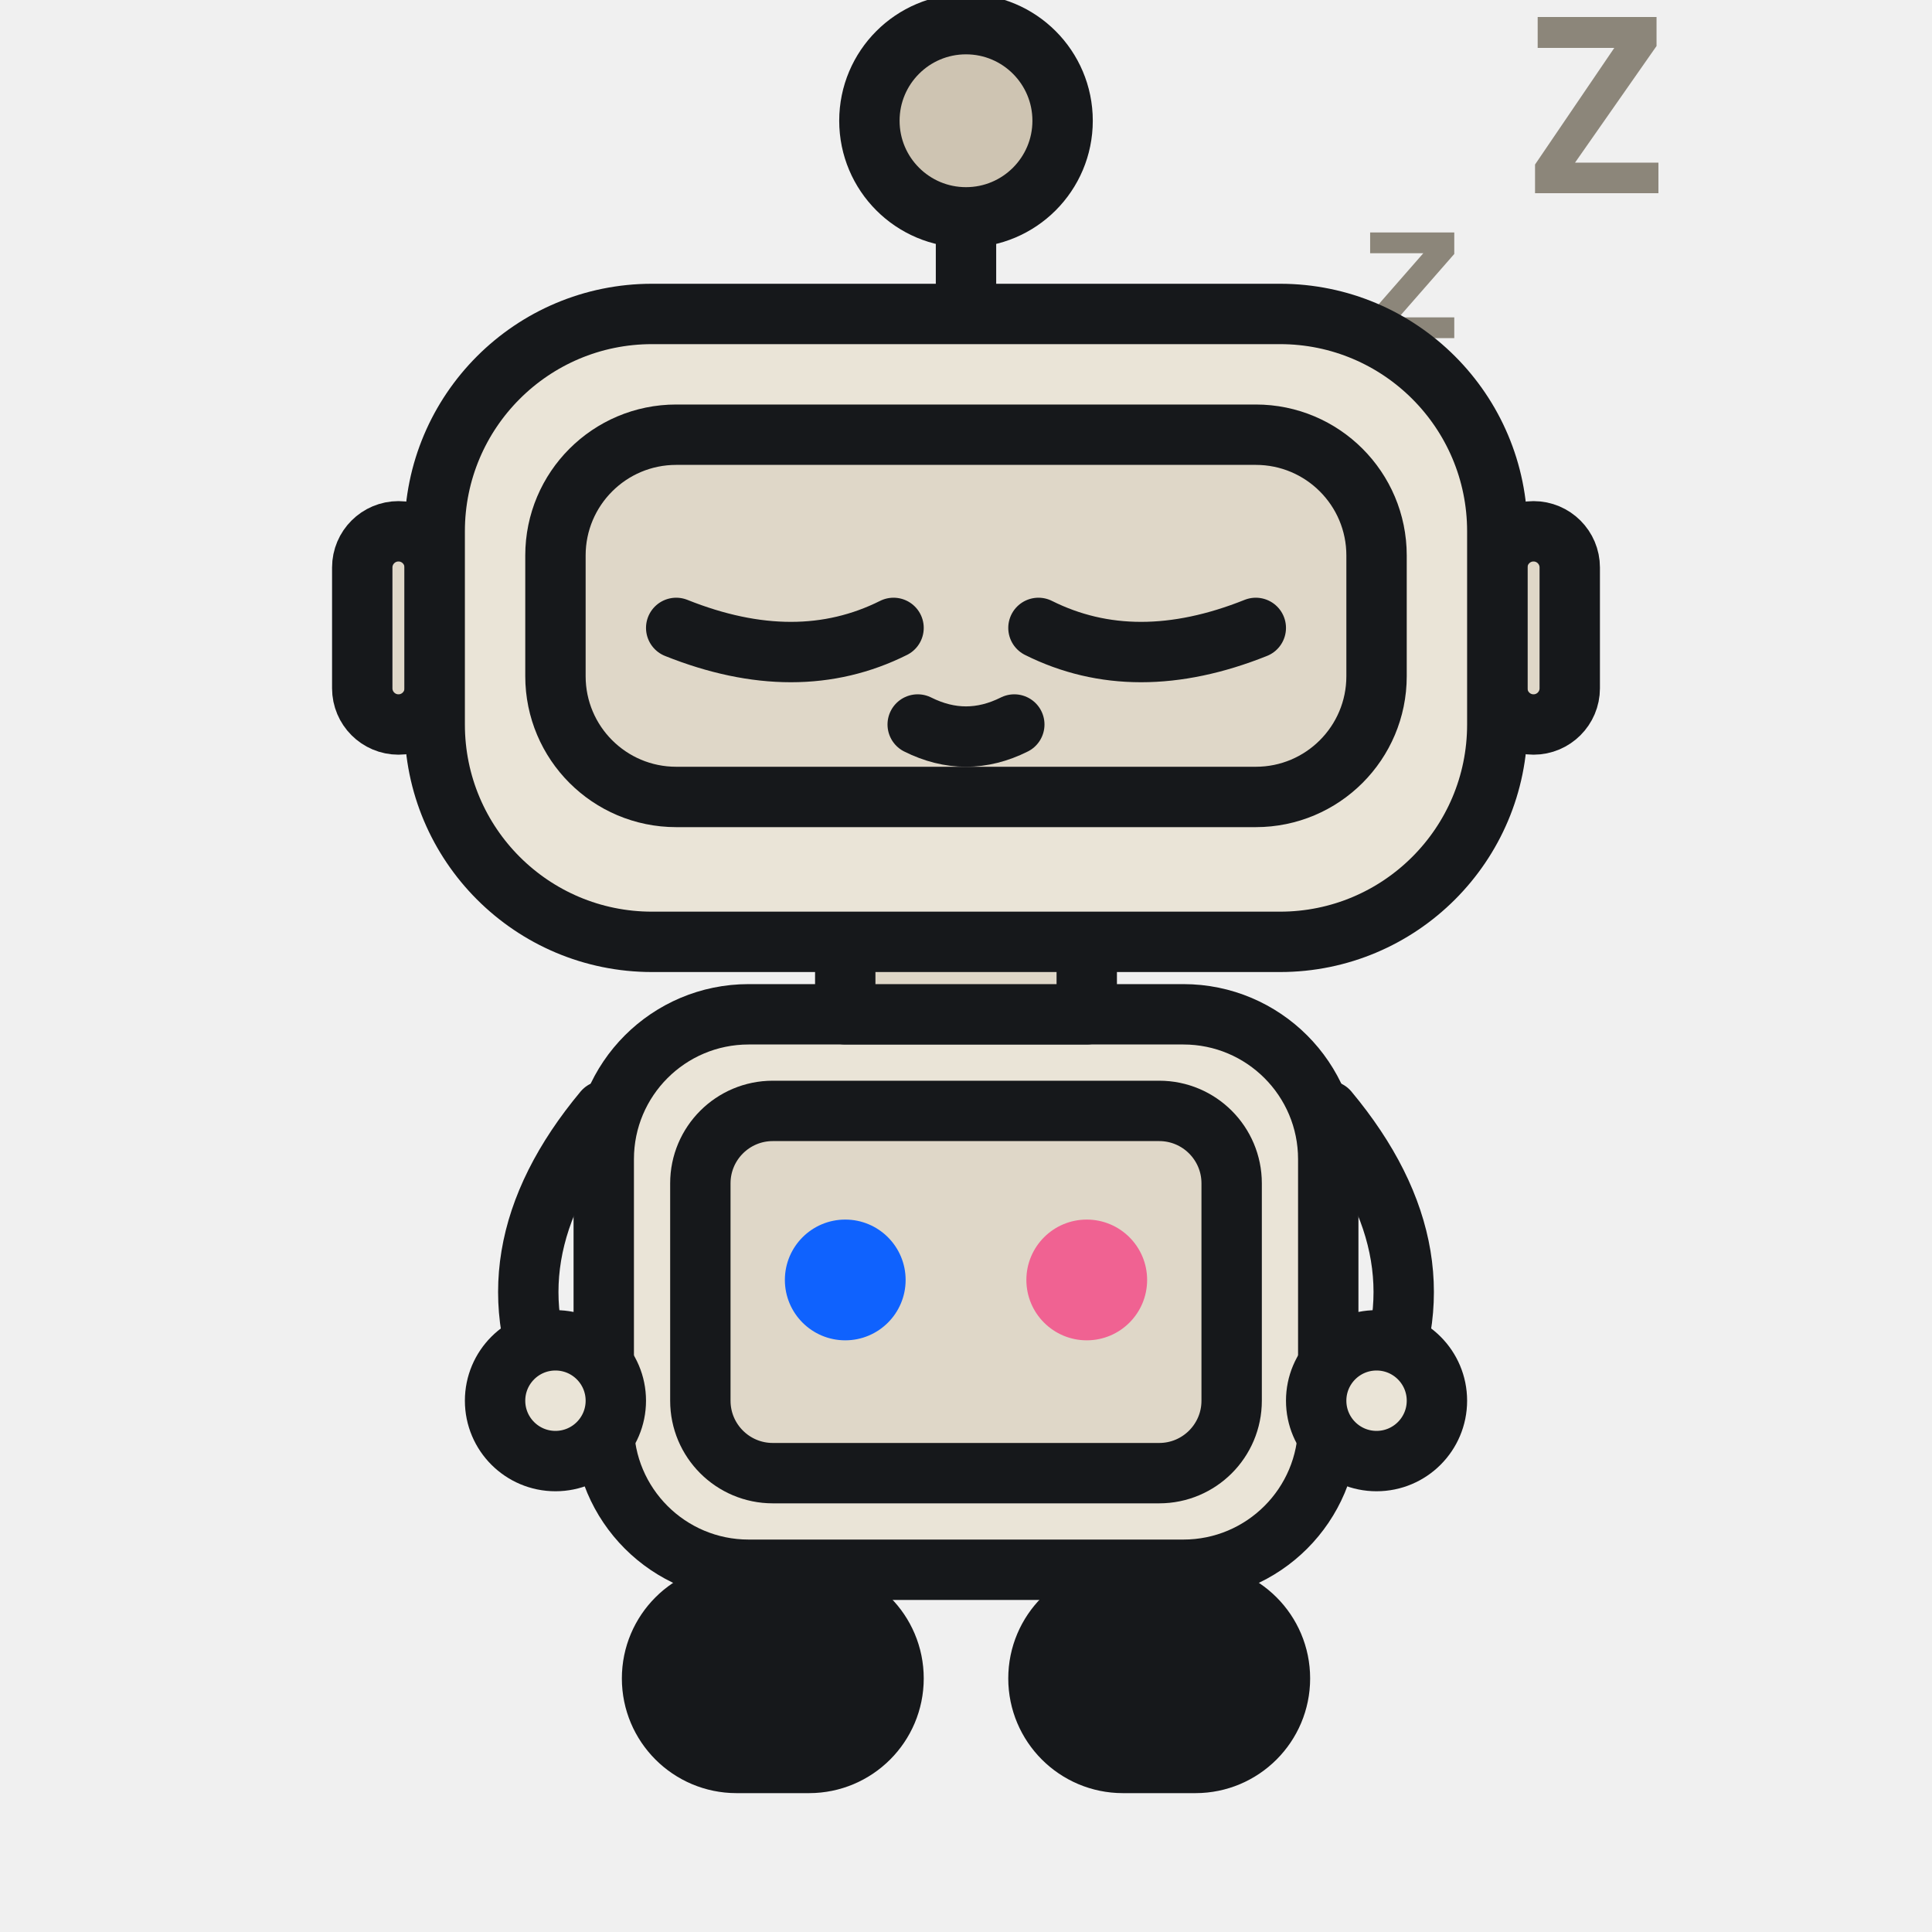
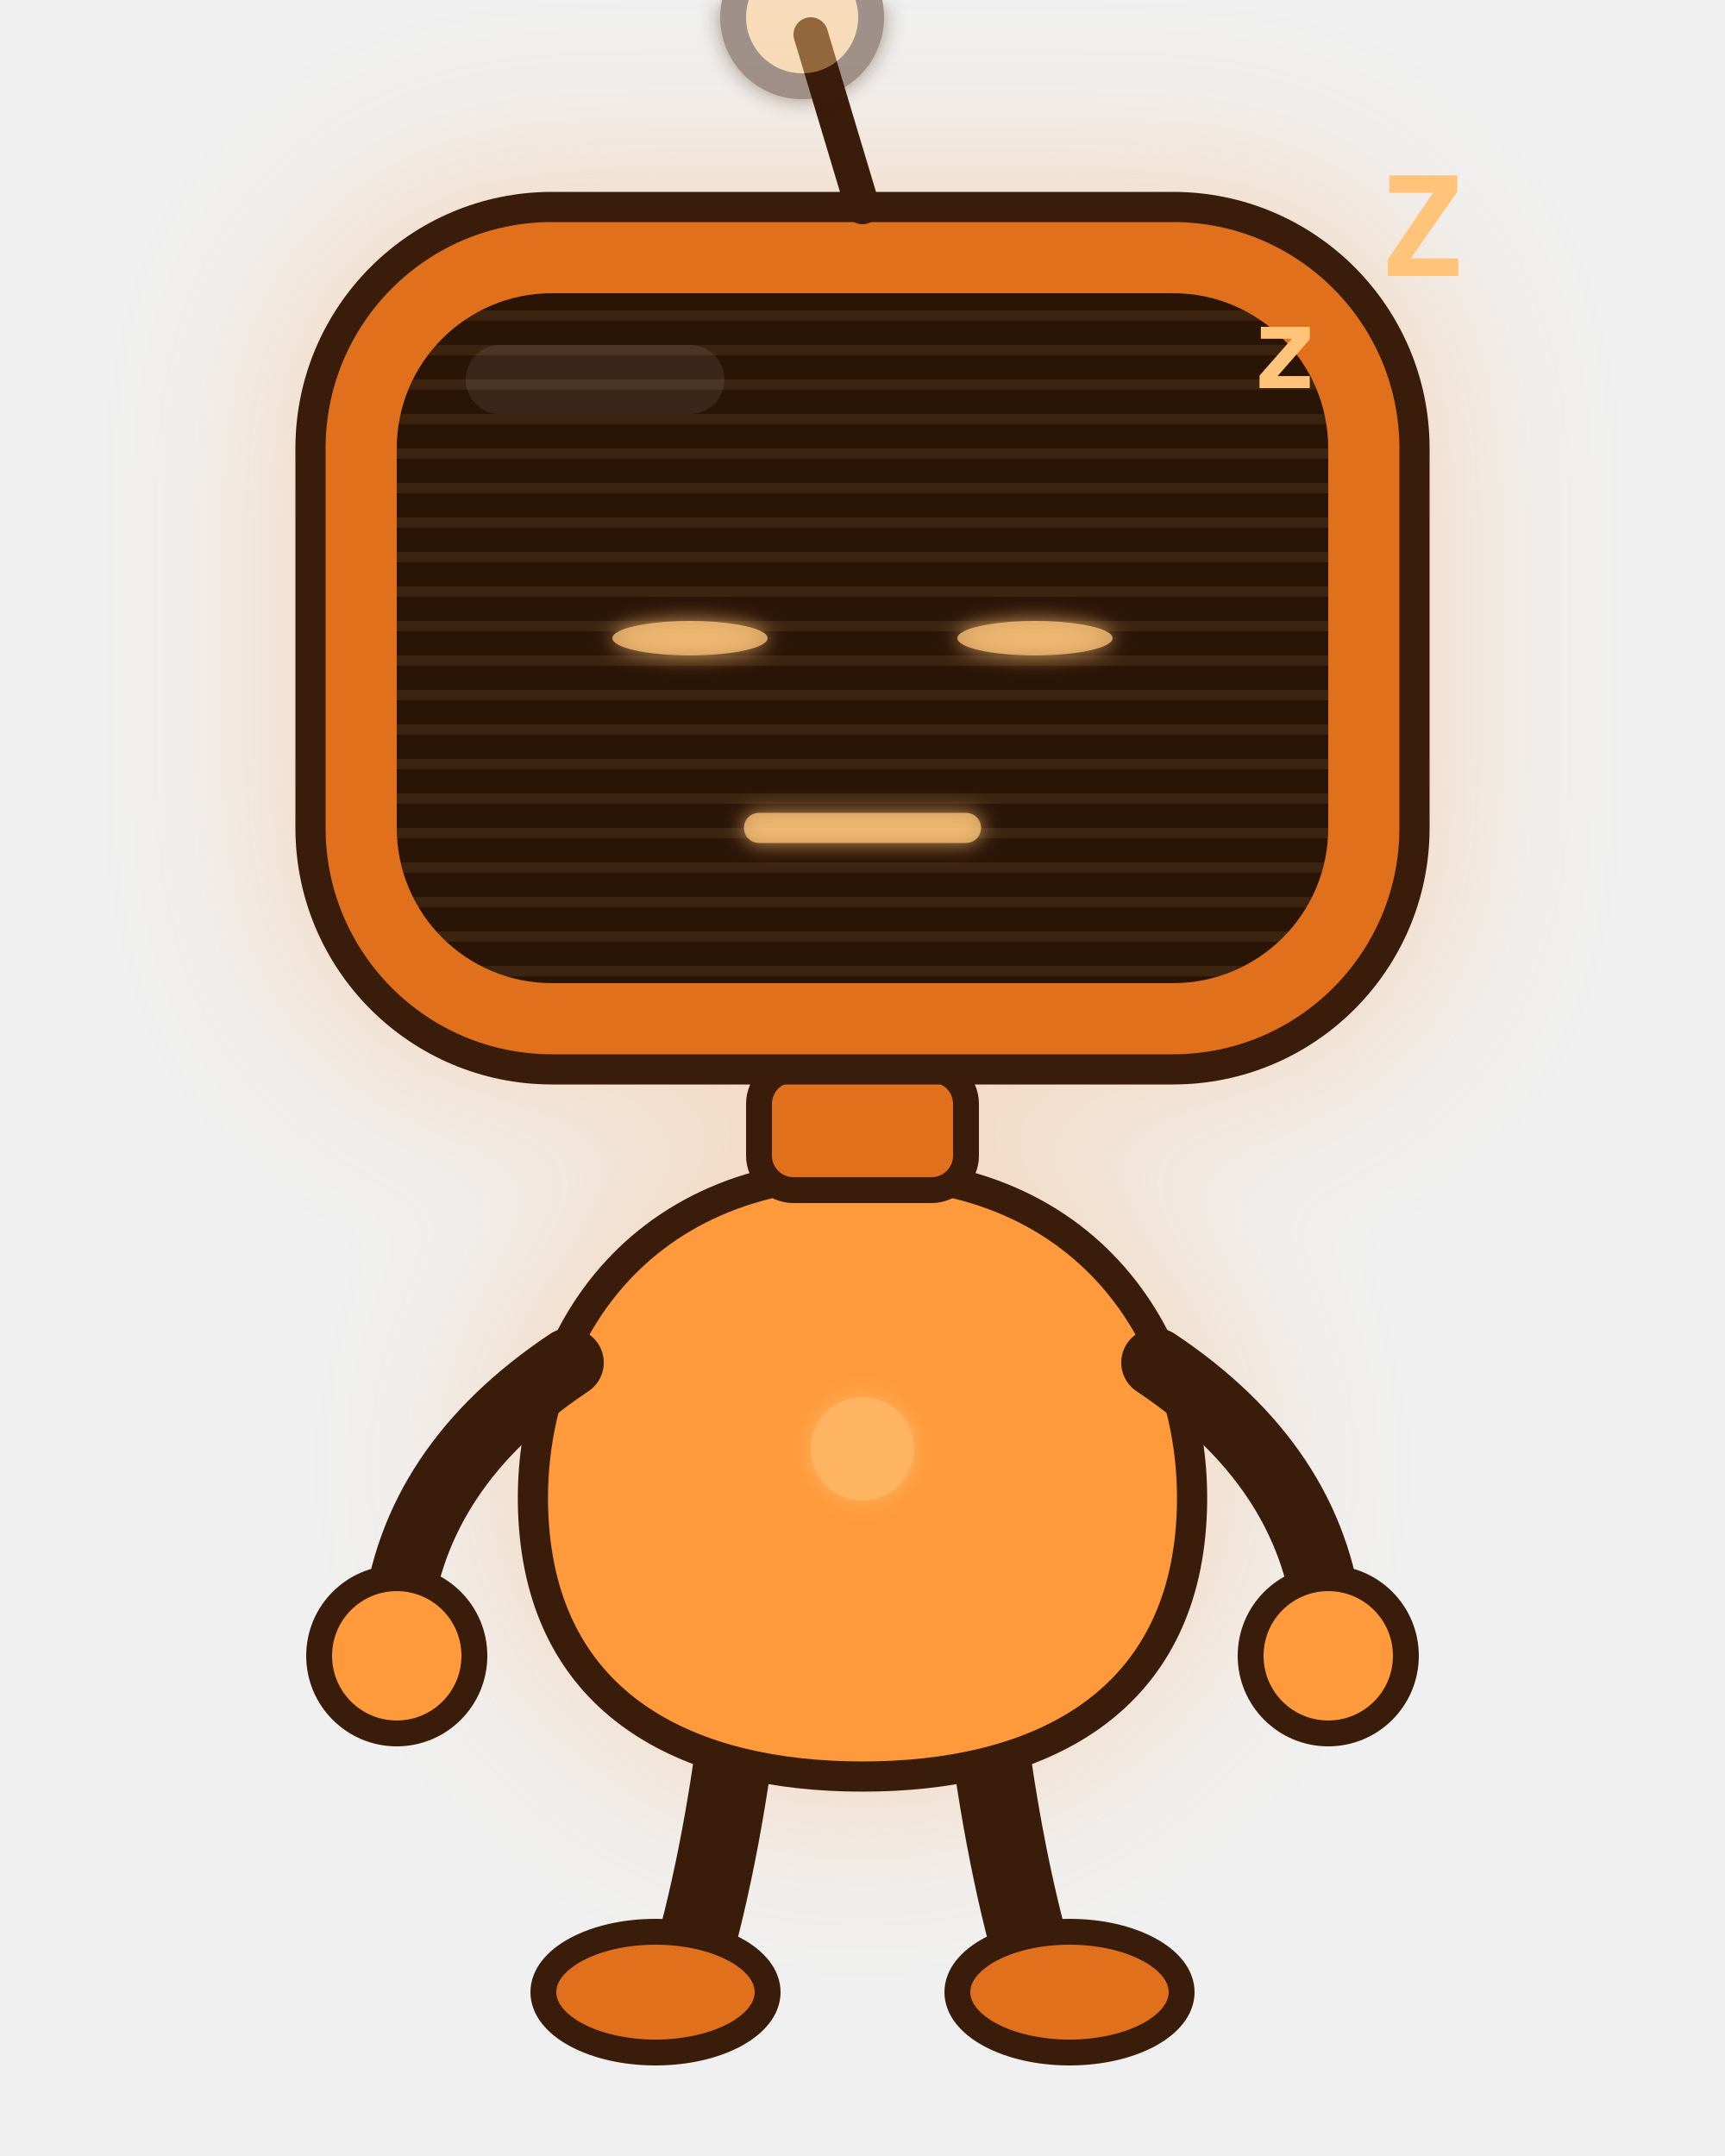
- <svg xmlns="http://www.w3.org/2000/svg" viewBox="0 0 80 80" class="humble-robot humble-robot-sleep" aria-label="HUMBLE Robot: Sleeping">
+ <svg xmlns="http://www.w3.org/2000/svg" viewBox="0 0 200 250" class="humble-robot humble-robot-sleep" aria-label="HUMBLE Robot: Sleeping">
  <defs>
-     <style>
-       .hb-ink { stroke: #16181b; stroke-width: 2.5; stroke-linecap: round; stroke-linejoin: round; }
-       .hb-body { fill: #eae4d7; }
-       .hb-plate { fill: #dfd7c8; }
-       .hb-accent-blue { fill: #0f62fe; }
-       .hb-accent-pink { fill: #f06292; }
-       .hb-muted { stroke: #8c867a; fill: #8c867a; }
-       .hb-sleep-bob { transform-origin: 40px 50px; animation: humble-sleep-breath 3s ease-in-out infinite; }
-       .hb-z1 { animation: humble-z-float 2.8s ease-in-out infinite; }
-       .hb-z2 { animation: humble-z-float 2.8s ease-in-out infinite 0.9s; }
-       @keyframes humble-sleep-breath {
-         0%, 100% { transform: translateY(0); }
-         50% { transform: translateY(1.5px); }
-       }
-       @keyframes humble-z-float {
-         0% { opacity: 0; transform: translate(0, 0) scale(0.6); }
-         50% { opacity: 0.8; }
-         100% { opacity: 0; transform: translate(8px, -12px) scale(1.1); }
-       }
-       @media (prefers-reduced-motion: reduce) {
-         .hb-sleep-bob, .hb-z1, .hb-z2 { animation: none; }
-       }
-     </style>
+     <filter id="blur-sleep" x="-50%" y="-50%" width="200%" height="200%">
+       <feGaussianBlur stdDeviation="9" />
+     </filter>
+     <filter id="bloom-sleep" x="-30%" y="-30%" width="160%" height="160%">
+       <feGaussianBlur stdDeviation="1.2" result="b" />
+       <feMerge>
+         <feMergeNode in="b" />
+         <feMergeNode in="SourceGraphic" />
+       </feMerge>
+     </filter>
+     <pattern id="lines-sleep" width="4" height="4" patternUnits="userSpaceOnUse">
+       <rect width="4" height="1.2" fill="#ffc47a" opacity="0.09" />
+     </pattern>
+     <clipPath id="scr-sleep">
+       <rect x="46" y="34" width="108" height="80" rx="18" />
+     </clipPath>
  </defs>
-   <g class="hb-z-group" fill="#8c867a" font-family="'IBM Plex Mono', monospace" font-weight="600">
-     <text x="56" y="14" font-size="8" class="hb-z1">z</text>
-     <text x="63" y="8" font-size="10" class="hb-z2">Z</text>
+   <style>
+     :root {
+       --core: #ff9a3c; --hi: #ffc47a; --deep: #e0701c;
+       --out: #3a1c0a; --screen: #2a1406; --blue: #2440ff; --pink: #ff2d87;
+     }
+     .halo { filter: url(#blur-sleep); opacity: 0.28; }
+     .bot-body { transform-origin: 100px 238px; animation: hb-sleep-bob 3.2s ease-in-out infinite; }
+     .scan { animation: hb-scan-faint 6s linear infinite; }
+     .zzz-1 { animation: hb-zzz 3s ease-out infinite; }
+     .zzz-2 { animation: hb-zzz 3s ease-out infinite 1s; }
+     @keyframes hb-sleep-bob {
+       0%, 100% { transform: translateY(0); }
+       50% { transform: translateY(4px); }
+     }
+     @keyframes hb-scan-faint {
+       0% { opacity: 0.4; } 50% { opacity: 0.7; } 100% { opacity: 0.4; }
+     }
+     @keyframes hb-zzz {
+       0% { opacity: 0; transform: translate(0, 0) scale(0.6); }
+       40% { opacity: 0.8; }
+       100% { opacity: 0; transform: translate(14px, -24px) scale(1.1); }
+     }
+     @media (prefers-reduced-motion: reduce) {
+       .bot-body, .scan, .zzz-1, .zzz-2 { animation: none !important; }
+       .zzz-1, .zzz-2 { display: none; }
+     }
+   </style>
+   <g class="bot-body">
+     <g class="halo" fill="var(--core, #ff9a3c)">
+       <rect x="32" y="20" width="136" height="108" rx="30" />
+       <ellipse cx="100" cy="170" rx="44" ry="40" />
+     </g>
+     <g fill="none" stroke="var(--out, #3a1c0a)" stroke-width="9" stroke-linecap="round">
+       <path d="M86 196 Q84 214 80 228" />
+       <path d="M114 196 Q116 214 120 228" />
+     </g>
+     <g fill="var(--deep, #e0701c)" stroke="var(--out, #3a1c0a)" stroke-width="3">
+       <ellipse cx="76" cy="231" rx="13" ry="7" />
+       <ellipse cx="124" cy="231" rx="13" ry="7" />
+     </g>
+     <path d="M100 136 C128 136 140 158 138 178 C136 198 120 206 100 206 C80 206 64 198 62 178 C60 158 72 136 100 136Z" fill="var(--core, #ff9a3c)" stroke="var(--out, #3a1c0a)" stroke-width="3.5" />
+     <circle cx="100" cy="168" r="6" fill="var(--hi, #ffc47a)" opacity="0.6" filter="url(#bloom-sleep)" />
+     <g fill="none" stroke="var(--out, #3a1c0a)" stroke-width="8" stroke-linecap="round">
+       <path d="M66 158 Q48 170 46 188" />
+       <path d="M134 158 Q152 170 154 188" />
+     </g>
+     <g fill="var(--core, #ff9a3c)" stroke="var(--out, #3a1c0a)" stroke-width="3">
+       <circle cx="46" cy="192" r="9" />
+       <circle cx="154" cy="192" r="9" />
+     </g>
+     <rect x="88" y="124" width="24" height="14" rx="4" fill="var(--deep, #e0701c)" stroke="var(--out, #3a1c0a)" stroke-width="3" />
+     <g id="head">
+       <rect x="36" y="24" width="128" height="100" rx="28" fill="var(--deep, #e0701c)" stroke="var(--out, #3a1c0a)" stroke-width="3.5" />
+       <rect x="46" y="34" width="108" height="80" rx="18" fill="var(--screen, #2a1406)" />
+       <g clip-path="url(#scr-sleep)">
+         <g filter="url(#bloom-sleep)" stroke-linecap="round" fill="none">
+           <g fill="var(--hi, #ffc47a)" opacity="0.75">
+             <ellipse cx="80" cy="74" rx="9" ry="2" />
+             <ellipse cx="120" cy="74" rx="9" ry="2" />
+           </g>
+           <path d="M88 96 L112 96" stroke="var(--hi, #ffc47a)" stroke-width="3.5" opacity="0.75" />
+         </g>
+         <rect class="scan" x="46" y="34" width="108" height="80" fill="url(#lines-sleep)" />
+       </g>
+       <rect x="54" y="40" width="30" height="8" rx="4" fill="#ffffff" opacity="0.08" />
+     </g>
+     <g id="ant">
+       <path d="M100 24 L94 4" stroke="var(--out, #3a1c0a)" stroke-width="4" stroke-linecap="round" />
+       <circle cx="93" cy="2" r="8" fill="var(--hi, #ffc47a)" stroke="var(--out, #3a1c0a)" stroke-width="3" opacity="0.45" filter="url(#bloom-sleep)" />
+     </g>
  </g>
-   <g class="hb-sleep-bob">
-     <line x1="40" y1="13" x2="40" y2="6" class="hb-ink" />
-     <circle cx="40" cy="5" r="4" class="hb-ink" fill="#cec4b2" />
-     <rect x="27" y="66" width="10" height="7" rx="3.5" class="hb-ink" fill="#16181b" />
-     <rect x="43" y="66" width="10" height="7" rx="3.5" class="hb-ink" fill="#16181b" />
-     <rect x="25" y="42" width="30" height="23" rx="6" class="hb-ink hb-body" />
-     <rect x="29" y="46" width="22" height="15" rx="3" class="hb-ink hb-plate" stroke-width="1.5" />
-     <circle cx="35" cy="53" r="2.5" class="hb-accent-blue" />
-     <circle cx="45" cy="53" r="2.5" class="hb-accent-pink" />
-     <path d="M 25 46 Q 20 52 23 58" class="hb-ink" fill="none" />
-     <circle cx="23" cy="58" r="2.5" class="hb-ink hb-body" />
-     <path d="M 55 46 Q 60 52 57 58" class="hb-ink" fill="none" />
-     <circle cx="57" cy="58" r="2.5" class="hb-ink hb-body" />
-     <rect x="35" y="38" width="10" height="4" class="hb-ink hb-plate" />
-     <rect x="15" y="22" width="3" height="8" rx="1.5" class="hb-ink hb-plate" />
-     <rect x="62" y="22" width="3" height="8" rx="1.5" class="hb-ink hb-plate" />
-     <rect x="18" y="13" width="44" height="26" rx="9" class="hb-ink hb-body" />
-     <rect x="23" y="18" width="34" height="15" rx="5" class="hb-ink hb-plate" stroke-width="1.5" />
-     <path d="M 28 26 Q 33 28 37 26" class="hb-ink" fill="none" />
-     <path d="M 43 26 Q 47 28 52 26" class="hb-ink" fill="none" />
-     <path d="M 38 30 Q 40 31 42 30" class="hb-ink" stroke-width="1.5" fill="none" />
+   <g fill="var(--hi, #ffc47a)" font-family="monospace" font-weight="700">
+     <text class="zzz-1" x="145" y="45" font-size="13">z</text>
+     <text class="zzz-2" x="160" y="32" font-size="16">Z</text>
  </g>
</svg>
